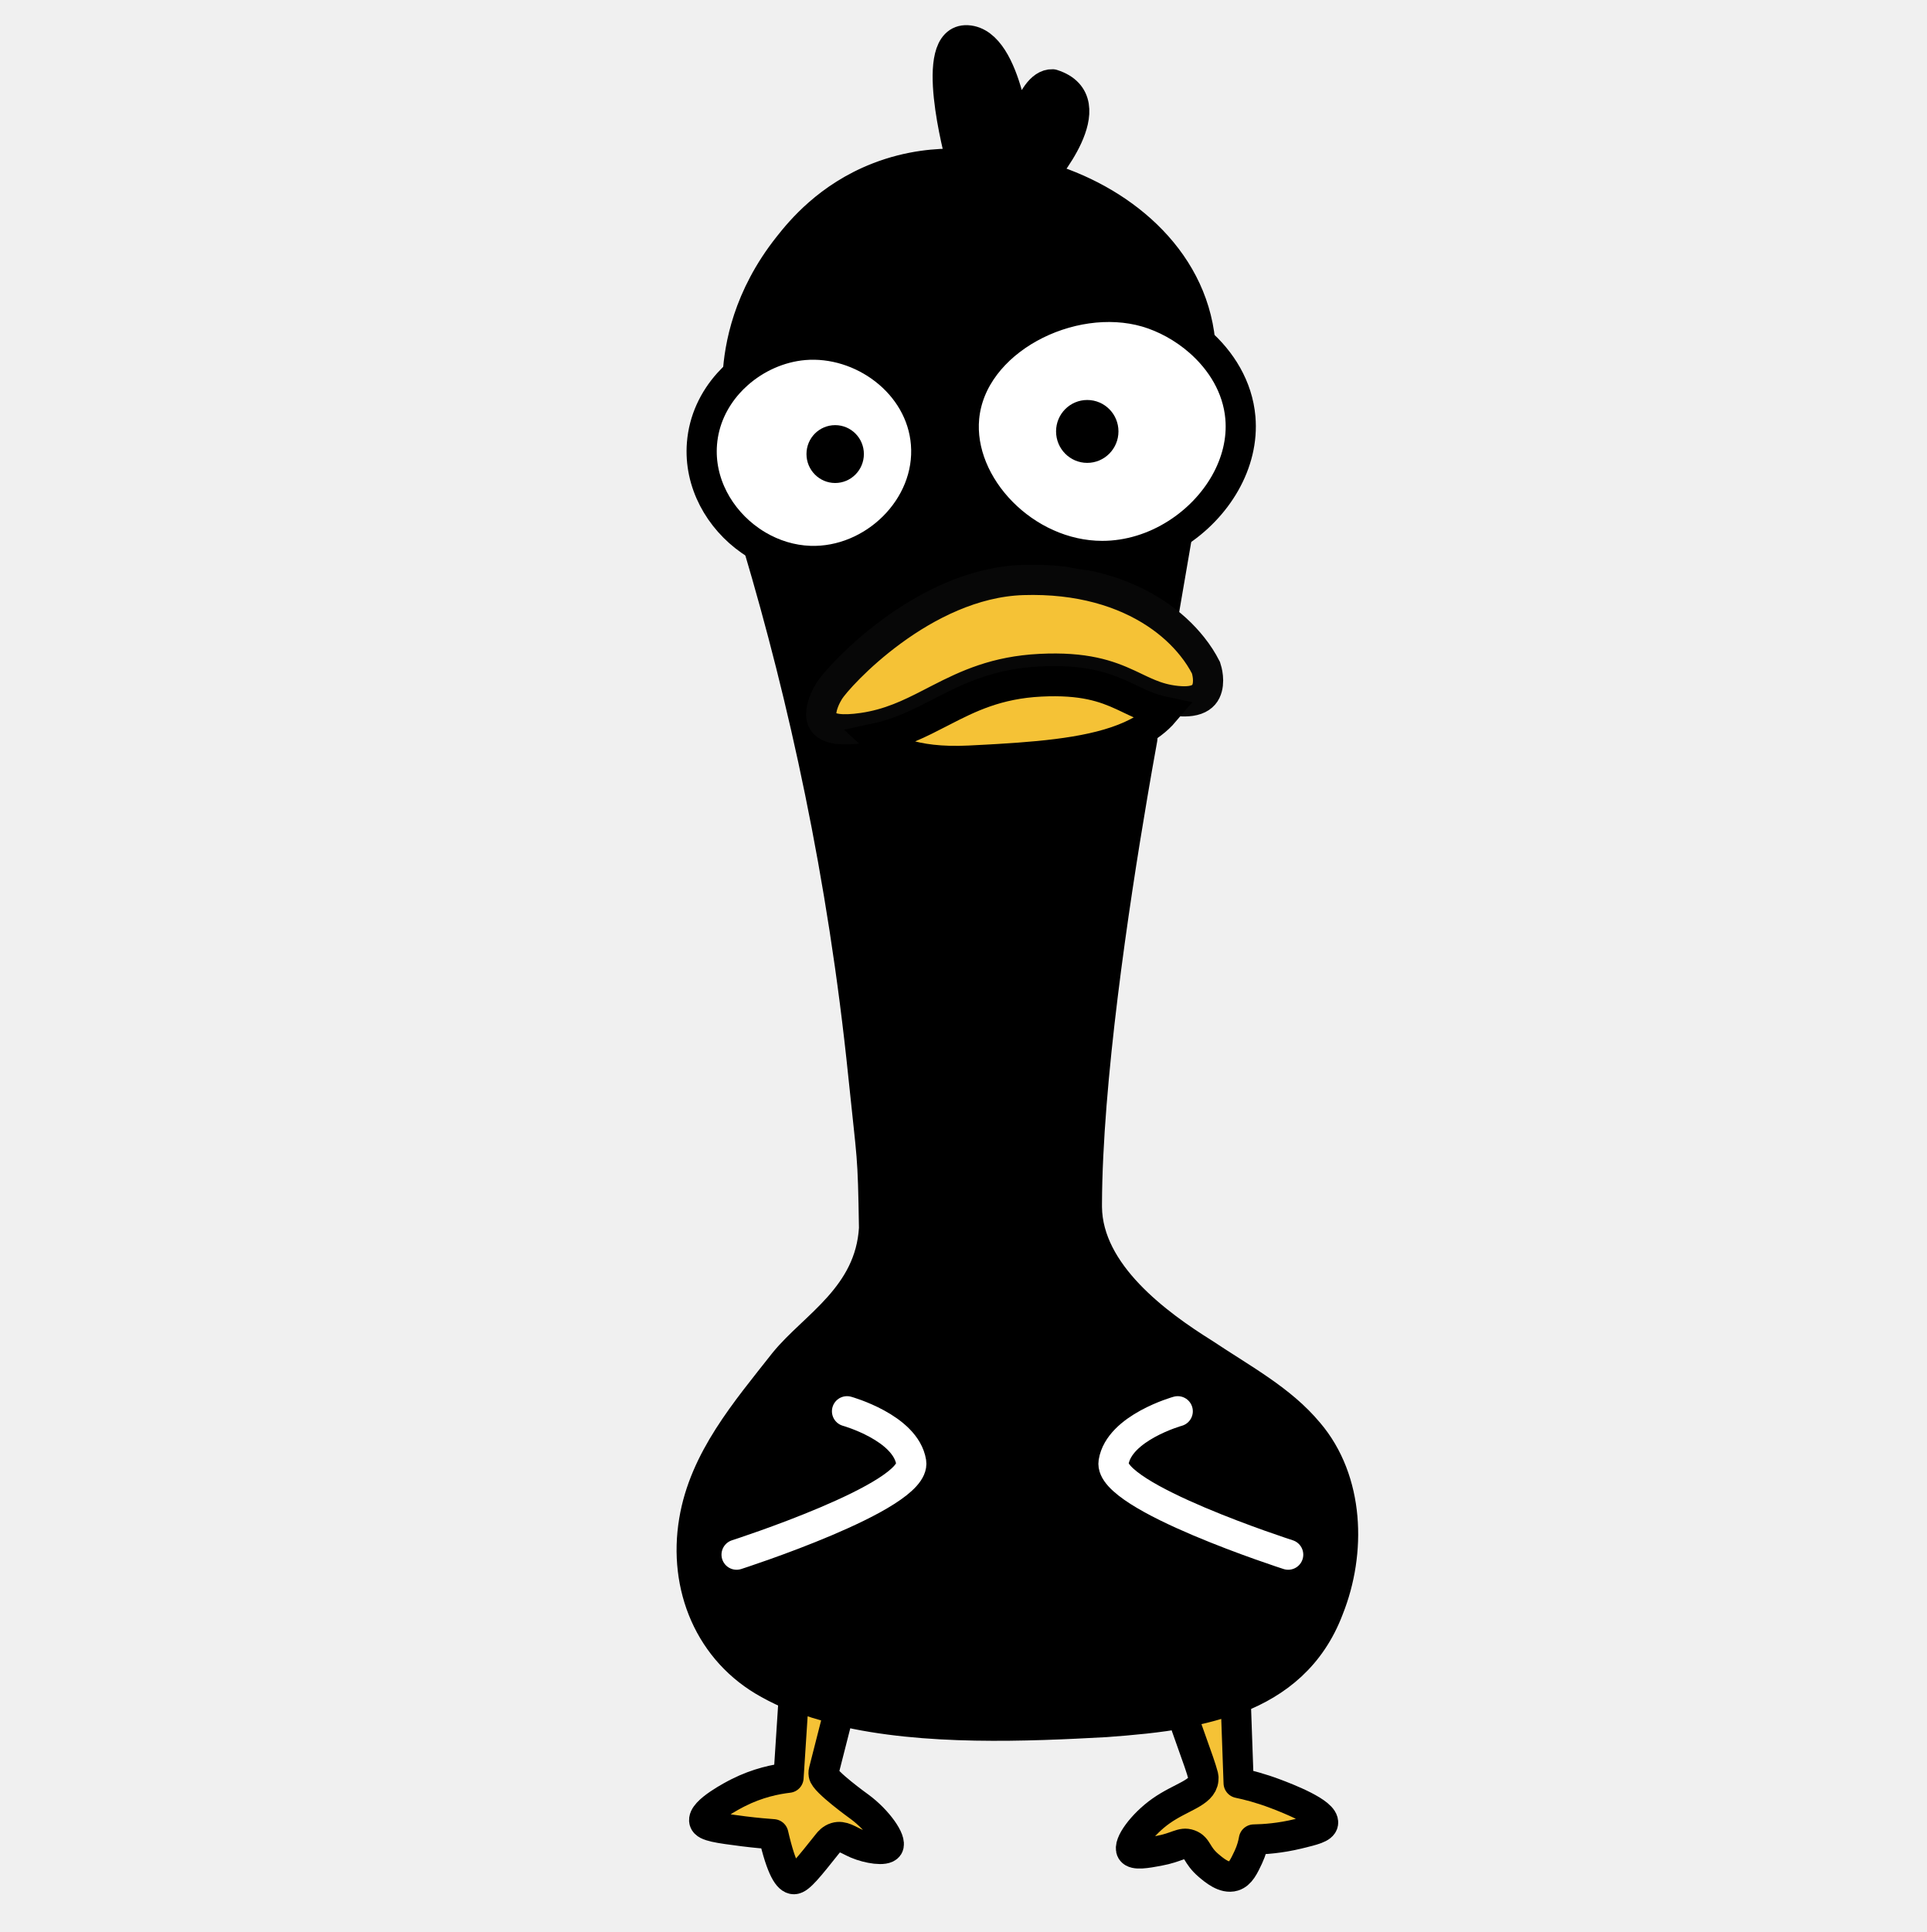
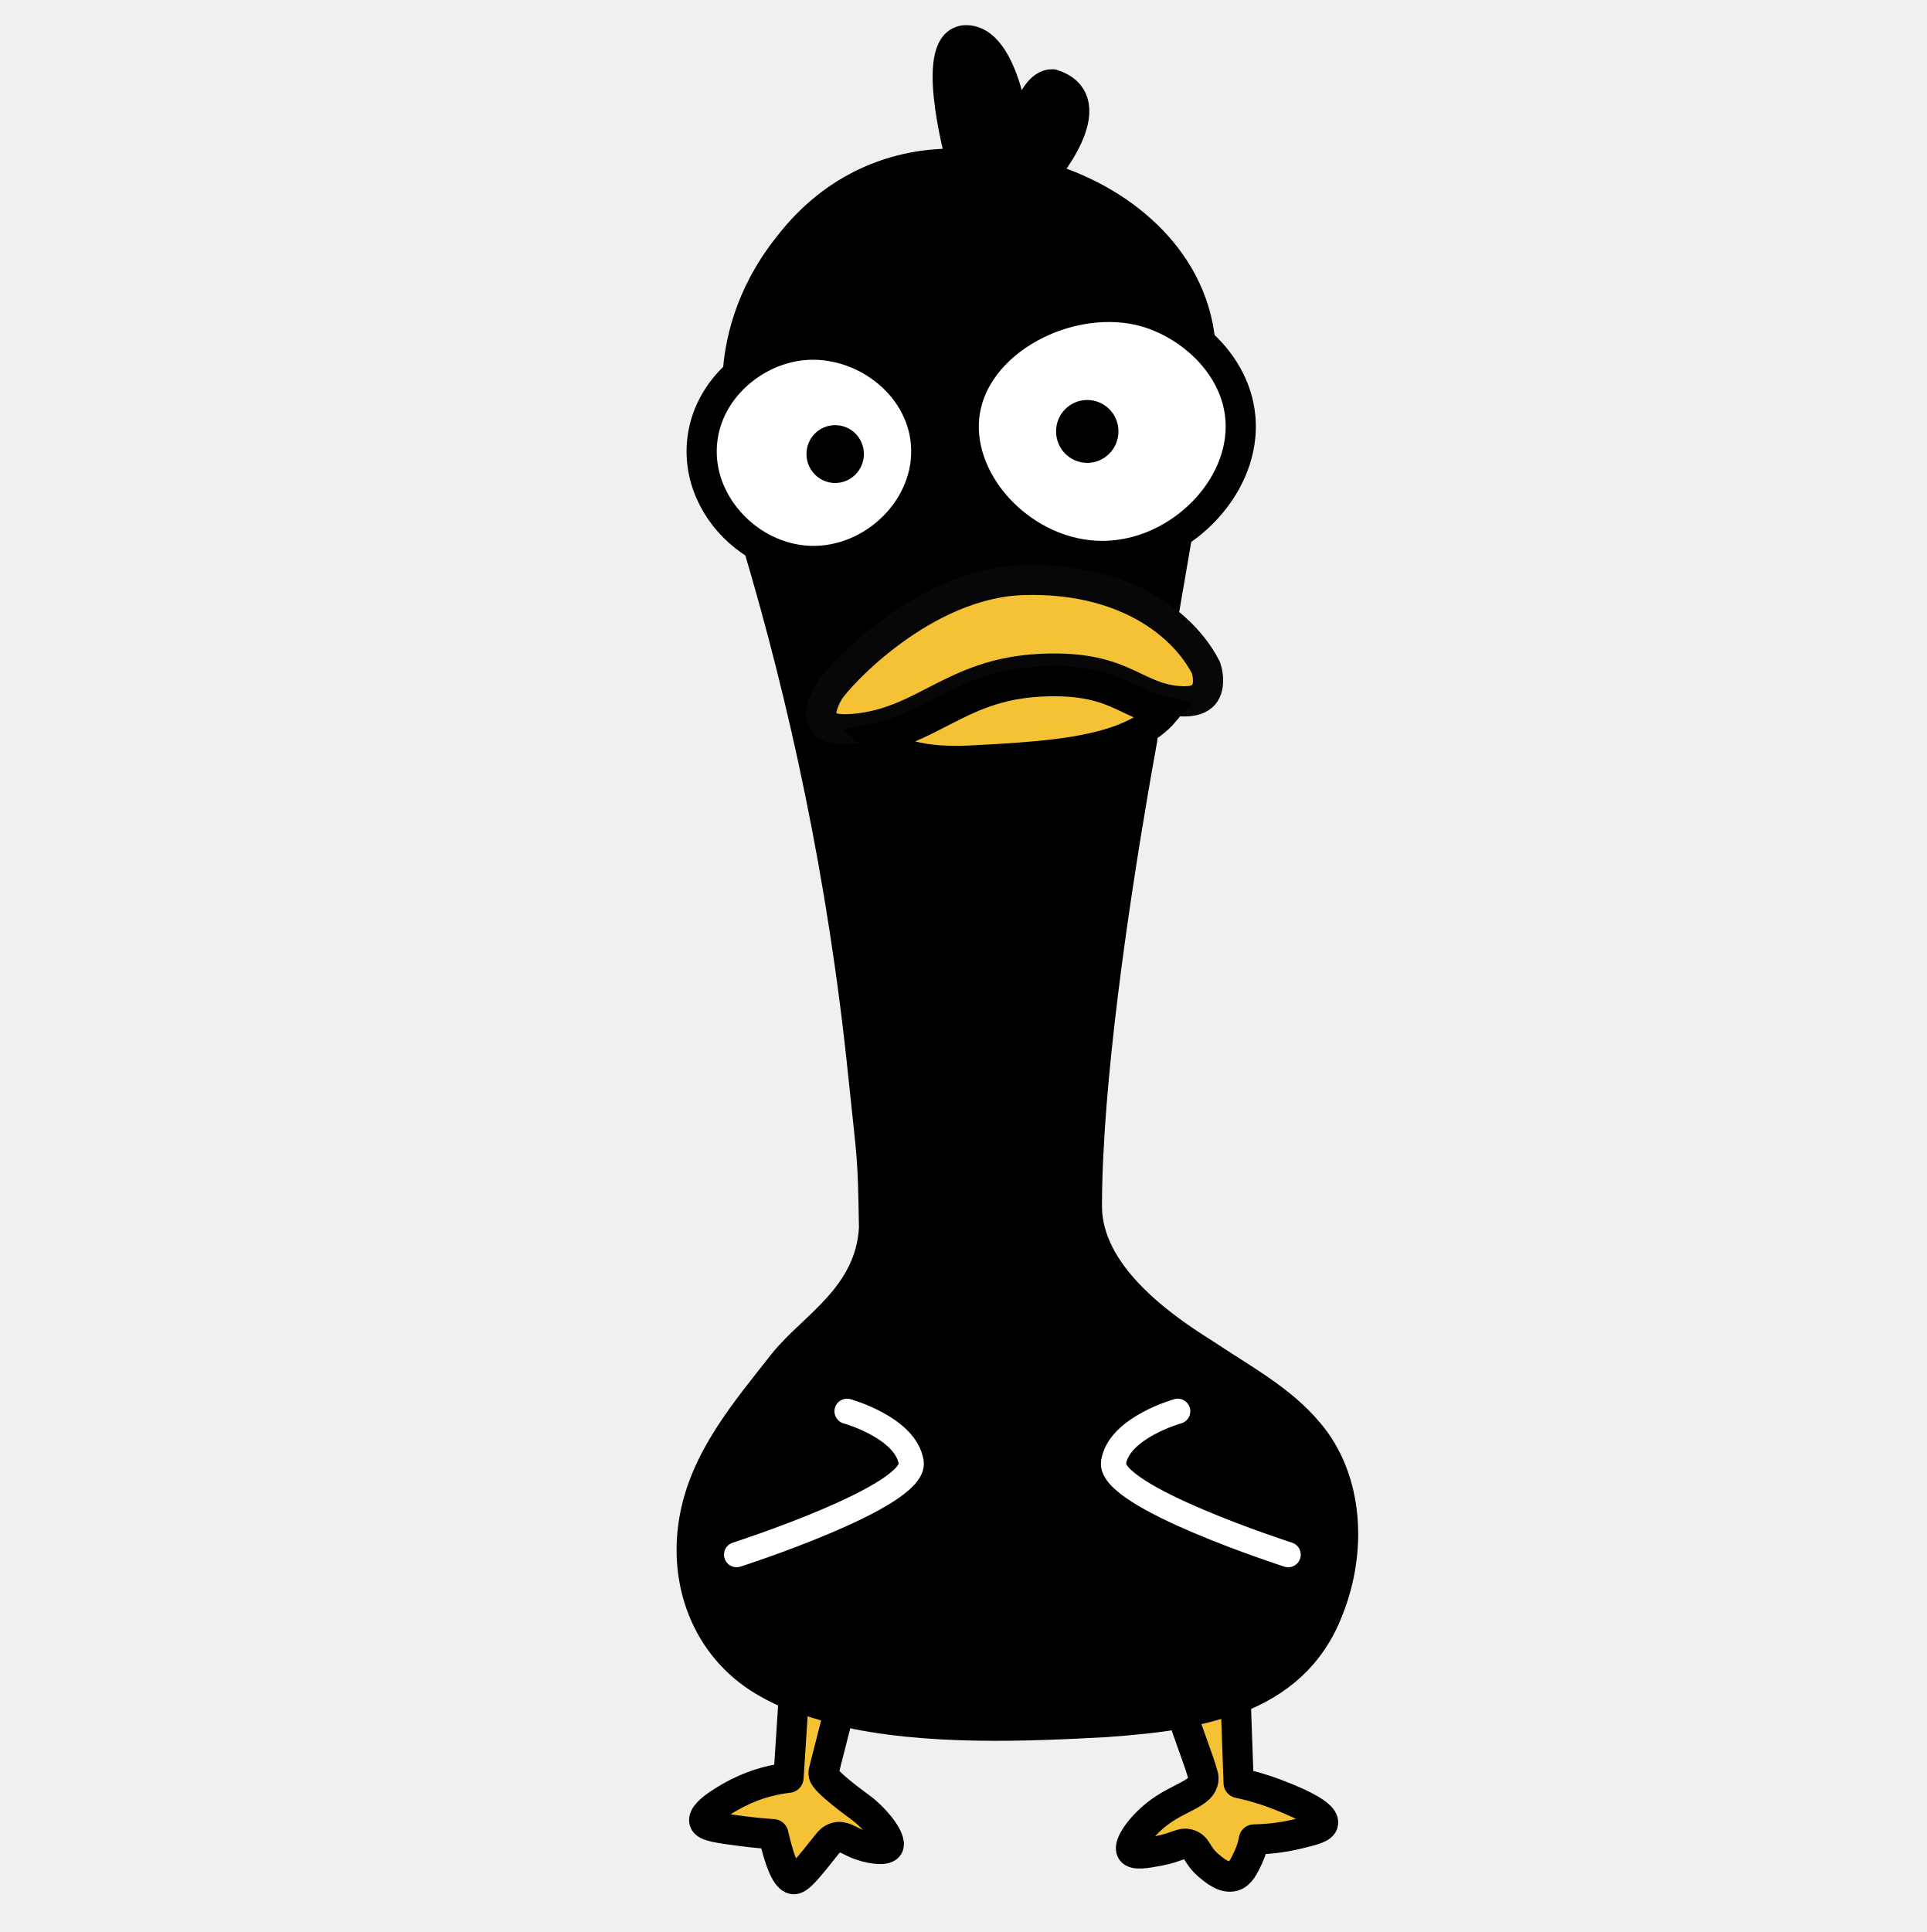
<svg xmlns="http://www.w3.org/2000/svg" width="766px" height="768px" viewBox="0 0 766 768" version="1.1">
  <defs>
    <style>
            .stroke {
                stroke-width: 12px;
            }
        </style>
  </defs>
  <g id="body" class="stroke" transform="translate(275, 16)" stroke="#000000" fill="#000" stroke-linecap="round" stroke-linejoin="round">
    <path d="M245.251,553.411 C234.468,540.456 219.293,532.393 203.67,521.982 C185.37,510.537 157.445,490.344 157.138,463.863 C157.138,463.416 157.138,462.968 157.138,462.521 C157.32,413.988 167.683,344.438 175.285,299.804 L176.457,292.998 C176.68,291.74 176.889,290.497 177.099,289.281 C177.838,285.075 178.535,281.19 179.177,277.654 C179.149,277.668 179.107,277.682 179.079,277.696 L193.153,195.848 C193.153,195.848 206.125,146.099 202.164,119.828 C198.788,86.01 169.804,62.784 139.159,54.134 C139.159,54.134 165.187,24.396 143.455,17.521 C134.291,17.158 129.493,43.052 129.493,43.052 C129.493,43.052 125.726,0.878 109.574,0.011 C94.217,-0.813 106.157,44.268 107.37,48.74 C107.44,48.977 107.482,49.089 107.482,49.089 L105.166,49.089 C98.136,48.963 86.796,49.606 74.117,54.553 C54.255,62.295 43.221,75.836 38.563,81.719 C22.271,102.206 18.993,121.896 18.309,133.047 C18.309,133.047 15.59,168.864 26.483,201.019 C44.351,261.053 60.085,331.693 68.259,411.501 C71.788,445.836 72.025,441.588 72.513,472.233 C70.923,499.204 48.522,511.082 36.805,525.546 C21.448,545.054 5.045,564.101 0.972,588.542 C-3.408,614.674 7.109,640.541 30.724,653.397 C34.057,655.256 37.572,656.919 41.269,658.4 C46.862,660.664 52.846,662.509 59.109,664.004 C92.543,672.053 133.635,670.237 164.768,668.532 C174.978,667.777 185.482,666.841 195.594,664.968 C202.987,663.599 210.184,661.754 216.907,659.127 C232.864,652.88 246.171,642.288 253.257,623.548 C262.24,601.063 261.487,572.458 245.251,553.397 L245.251,553.411 Z" fill-rule="nonzero" />
  </g>
  <g id="leg" class="stroke" transform="translate(279.9617, 674)" fill="#F5C236" stroke="#000000" stroke-linecap="round" stroke-linejoin="round">
    <path d="M227.249,39.093 C231.489,40.703 246.761,46.526 246.077,50.726 C245.771,52.63 242.284,53.498 236.161,54.982 C228.979,56.718 222.828,57.152 218.574,57.222 C218.268,58.986 217.654,61.492 216.343,64.292 C214.628,67.904 213.233,70.942 210.513,71.782 C206.845,72.901 202.787,69.444 200.583,67.582 C195.618,63.354 196.302,60.428 192.954,59.224 C189.802,58.09 188.282,60.358 180.542,61.786 C175.898,62.64 171.058,63.536 169.942,61.73 C168.38,59.182 174.28,51.09 181.644,45.896 C189.635,40.241 198.031,38.757 198.491,33.423 C198.547,32.891 198.547,32.471 198.435,32.023 C196.845,25.877 191.588,12.998 189.998,6.852 C197.389,5.48 204.586,3.632 211.308,1 L212.508,34.767 C216.036,35.495 221.21,36.797 227.249,39.093 L227.249,39.093 Z" fill-rule="nonzero" />
    <path d="M61.816,44.248 C69.005,49.539 74.692,57.686 73.191,59.996 C71.967,61.886 65.279,60.85 60.676,58.904 C57.395,57.504 55.086,55.586 52.291,56.44 C50.665,56.93 49.677,58.106 49.163,58.764 C41.612,68.255 37.844,73 35.703,73 C33.561,73 30.78,69.347 27.513,55.138 C24.843,54.942 20.713,54.607 15.707,53.977 C5.64,52.689 0.606,52.003 0.064,50.001 C-1.02,46.068 11.981,39.405 13.524,38.635 C21.297,34.701 28.528,33.259 33.547,32.672 L35.605,1.008 L36.009,0 C41.585,2.268 47.55,4.115 53.793,5.613 C52.208,11.758 49.177,23.797 47.592,29.942 C47.397,30.684 47.508,31.09 47.522,31.328 C47.689,34.113 61.816,44.248 61.816,44.248 L61.816,44.248 Z" fill-rule="nonzero" />
  </g>
  <g id="mouth" class="stroke" transform="translate(324, 228)" fill="#F5C236">
    <path d="M82.652,2.563 C105.173,1.837 122.828,7.468 135.533,15.876 C141.464,19.796 146.296,24.312 150.053,29.049 C152.251,31.802 154.052,34.619 155.491,37.45 C155.796,38.373 157.224,43.151 155.439,46.86 C154.54,48.727 152.68,50.157 149.436,50.629 C148.126,50.813 146.617,50.857 144.885,50.721 C144.431,50.693 144.031,50.654 143.666,50.617 C139.5,50.176 136.149,49.16 133.042,47.885 C131.945,47.438 130.876,46.96 129.817,46.469 L129.222,46.191 C128.727,45.958 128.232,45.722 127.734,45.484 L127.129,45.196 L126.52,44.905 C126.045,44.679 125.565,44.452 125.081,44.225 L124.496,43.953 C116.763,40.38 107.493,37.016 89.526,37.917 C71.927,38.792 60.382,44.217 49.531,49.778 L48.5,50.308 L47.472,50.838 C47.261,50.947 47.05,51.056 46.839,51.164 L45.575,51.815 C37.576,55.924 29.591,59.794 19.152,61.329 C10.565,62.587 5.724,61.795 3.617,59.362 C2.516,58.092 2.376,56.428 2.569,54.782 C2.922,51.759 4.461,48.657 5.675,46.695 C9.396,40.703 43.064,3.855 82.652,2.563 Z" id="Path" stroke="#070707" fill-rule="nonzero" />
    <path d="M89.776,42.911 C106.5,42.072 115.171,45.166 122.383,48.486 L122.957,48.753 C123.433,48.975 123.903,49.197 124.37,49.419 L124.976,49.708 L125.58,49.997 C126.087,50.239 126.591,50.479 127.1,50.718 L127.706,51.001 C128.842,51.529 129.983,52.038 131.149,52.513 C133.549,53.498 136.081,54.343 138.95,54.938 C136.059,58.33 132.371,61.057 128.069,63.281 C114.312,70.387 94.456,72.445 73.227,73.716 L71.423,73.822 C70.822,73.856 70.22,73.89 69.619,73.924 L67.803,74.023 C65.683,74.137 63.552,74.246 61.417,74.354 C38.467,75.511 28.185,69.287 24.117,65.512 C33.935,63.413 41.757,59.41 49.763,55.282 L50.772,54.762 C61.375,49.3 72.5,43.77 89.776,42.911 Z" id="Path" stroke="#000000" fill-rule="nonzero" />
  </g>
-   <g id="wig" class="stroke" fill="none" transform="translate(292.8621, 561)" stroke="#FFF" stroke-linecap="round" stroke-linejoin="round">
-     <path class="stroke" d="M43.906,0 C43.906,0 67.204,6.486 69.414,20.228 C71.61,33.97 0,57 0,57" id="wing" />
-     <path class="stroke" d="M175.392,0 C175.392,0 152.089,6.486 149.893,20.228 C147.683,33.97 219.307,57 219.307,57" id="wing" />
+   <g id="wig" fill="none" transform="translate(292.8621, 561)" stroke="#FFF" stroke-linecap="round" stroke-linejoin="round">
+     <path stroke-width="10" d="M43.906,0 C43.906,0 67.204,6.486 69.414,20.228 C71.61,33.97 0,57 0,57" id="wing" />
+     <path stroke-width="10" d="M175.392,0 C175.392,0 152.089,6.486 149.893,20.228 C147.683,33.97 219.307,57 219.307,57" id="wing" />
  </g>
  <g id="eye" transform="translate(383.1648, 122)">
    <path class="stroke" d="M84.596,90.148 C100.71,79.905 111.593,62.102 109.994,43.991 C108.928,31.809 102.379,21.341 93.656,13.711 C87.373,8.217 79.954,4.199 72.619,2.049 C42.538,-6.663 3.088,13.36 0.171,43.991 C-2.396,71.095 24.376,99 55.089,99 C65.692,99 75.915,95.684 84.596,90.148 L84.596,90.148 Z" id="Path" stroke="#000000" fill="#FFFFFF" fill-rule="nonzero" stroke-linecap="round" stroke-linejoin="round" />
    <path d="M49.107,37 C55.961,37 61.525,42.579 61.525,49.486 C61.525,56.393 55.961,62 49.107,62 C42.253,62 36.716,56.407 36.716,49.486 C36.716,42.565 42.267,37 49.107,37 Z" id="Path" stroke-width="" fill="#000000" fill-rule="nonzero" />
  </g>
  <g id="eye" transform="translate(278.9693, 137)">
    <path class="stroke" d="M14.269,11.723 C21.597,5.182 31.003,0.994 40.659,0.153 C63.612,-1.808 87.259,15.281 89.185,39.331 C91.221,64.684 68.212,86.844 43.055,85.975 C35.685,85.723 28.607,83.51 22.387,79.854 C21.348,79.238 20.337,78.593 19.353,77.907 C7.038,69.321 -1.121,54.879 0.126,39.331 C0.86,30.044 4.822,21.794 10.709,15.253 C11.831,14.006 13.022,12.83 14.269,11.723 L14.269,11.723 Z" id="Path" stroke="#000000" fill="#FFFFFF" fill-rule="nonzero" stroke-linecap="round" stroke-linejoin="round" />
    <path d="M53.09,32 C59.38,32 64.502,37.125 64.502,43.486 C64.502,49.846 59.38,55 53.09,55 C46.8,55 41.678,49.86 41.678,43.486 C41.678,37.111 46.786,32 53.09,32 Z" id="Path" fill="#000000" fill-rule="nonzero" />
  </g>
</svg>
